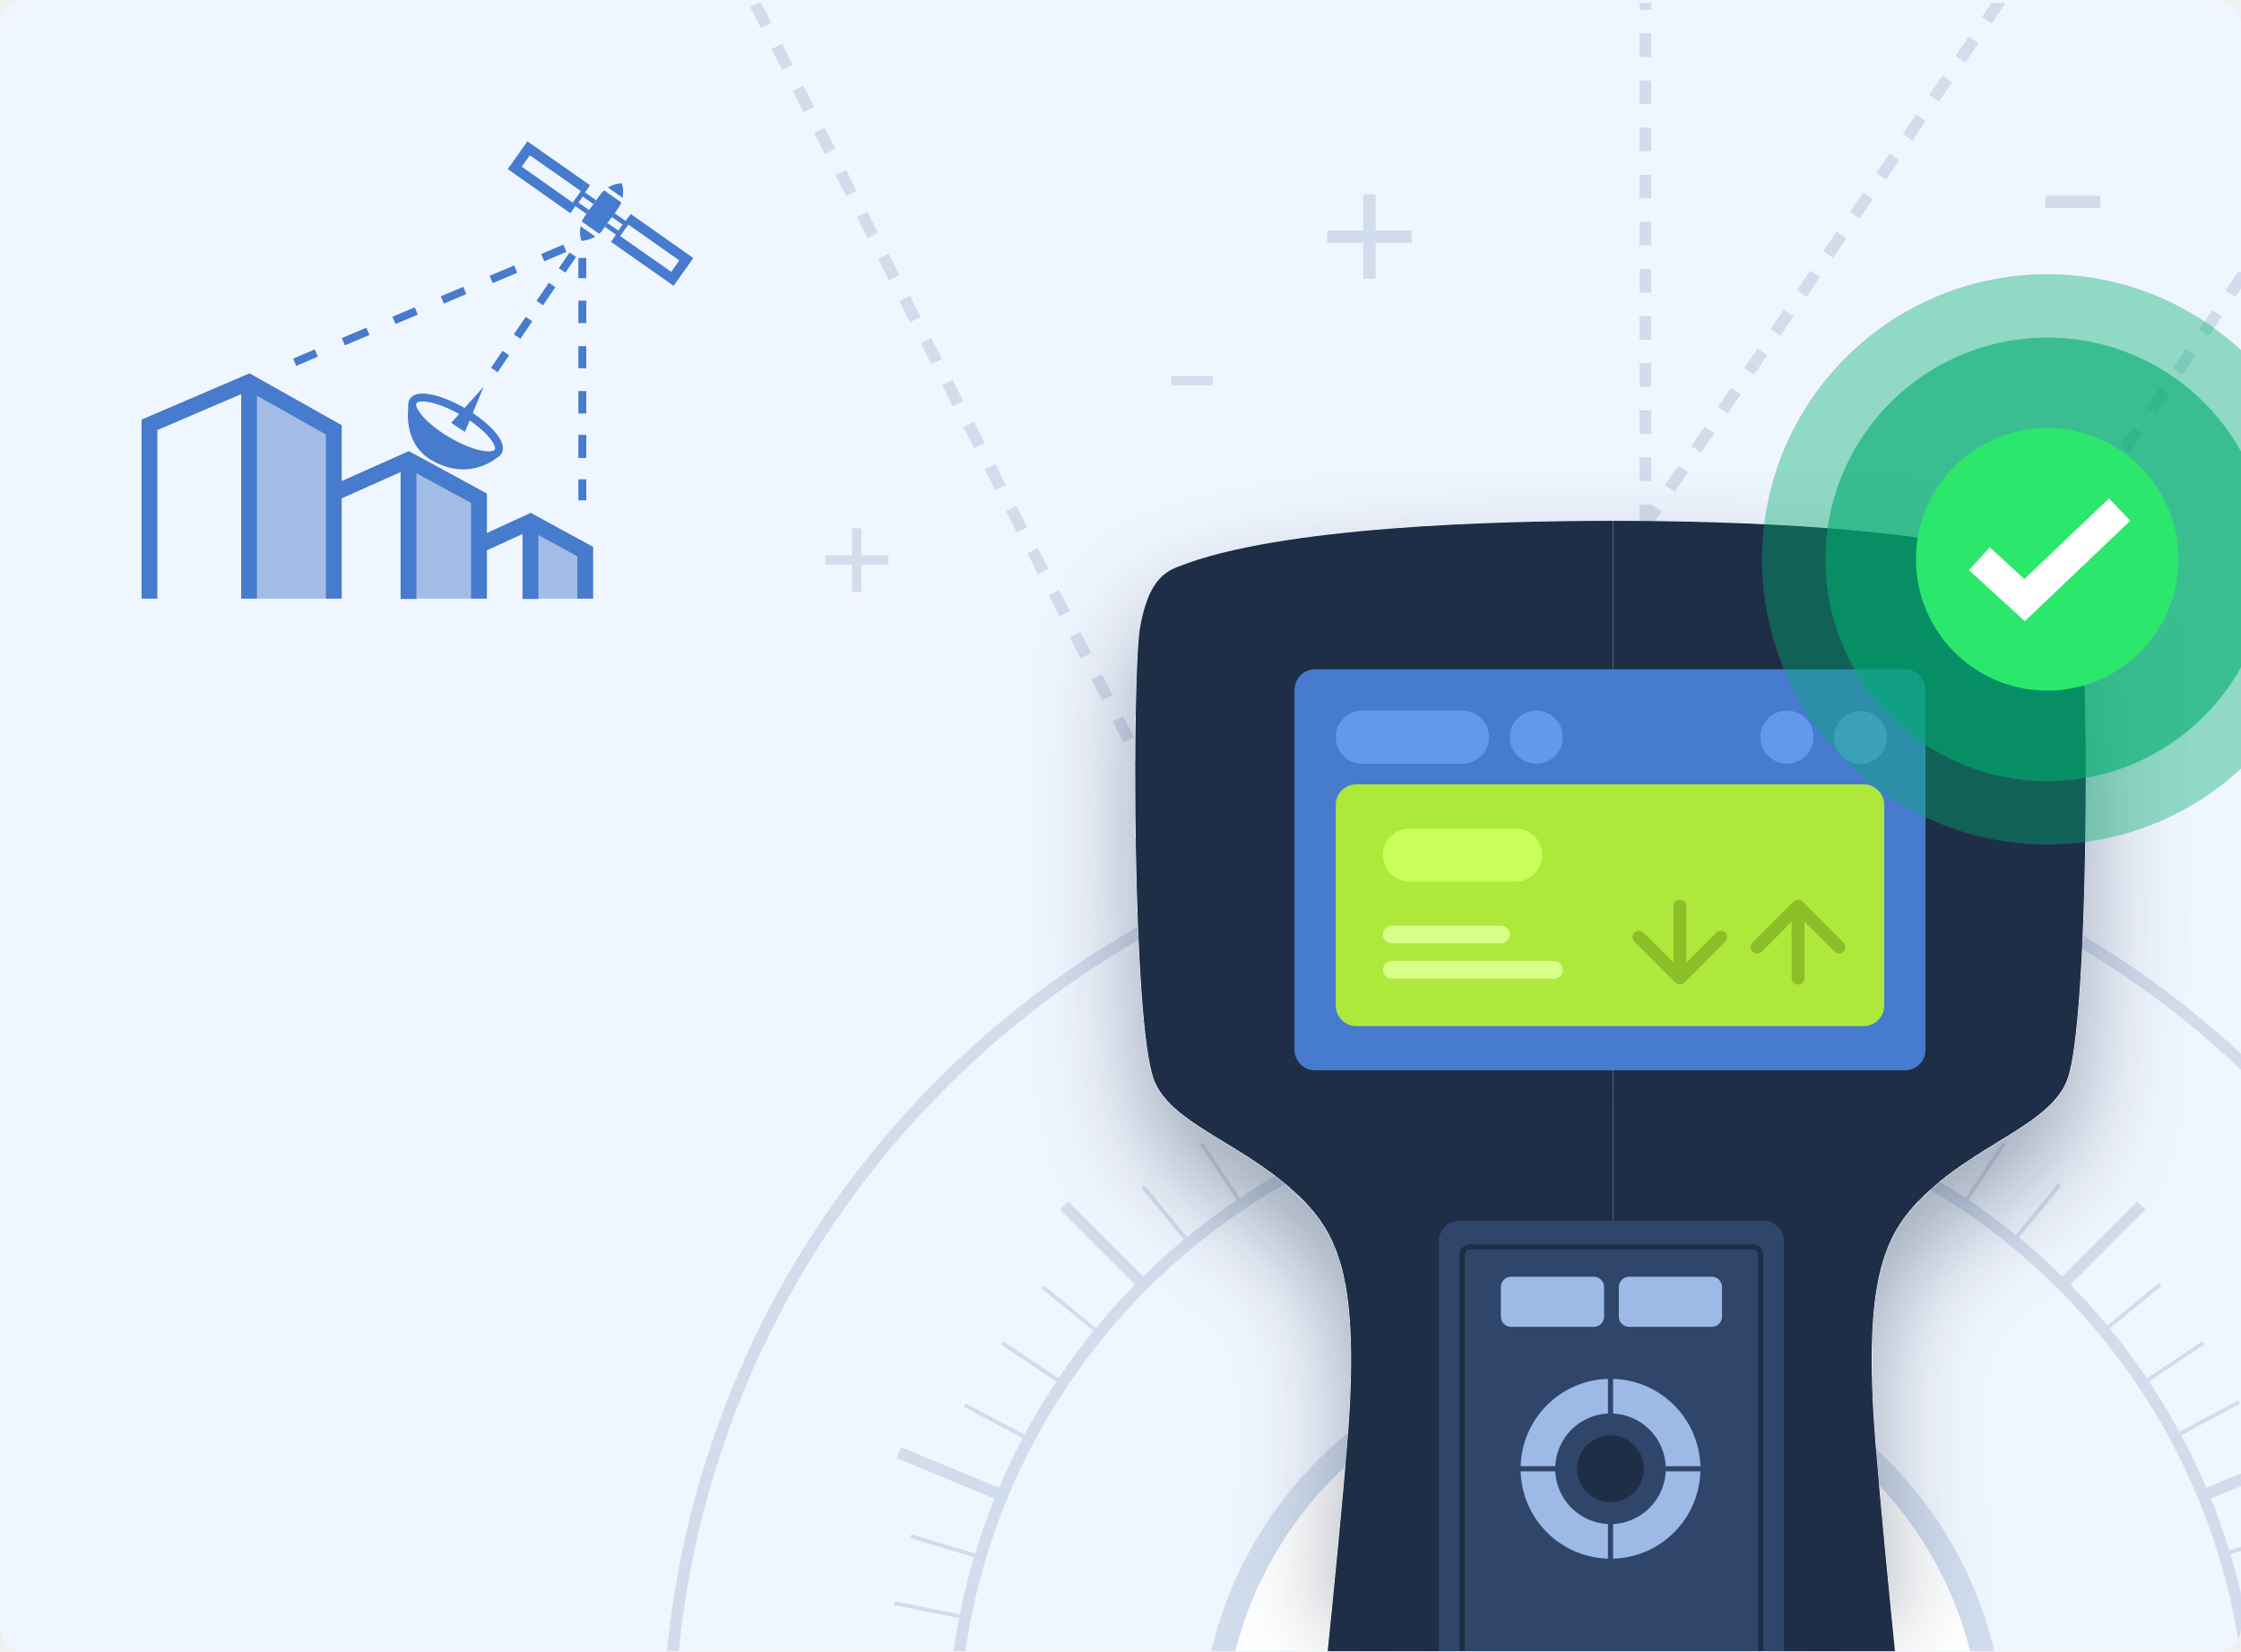
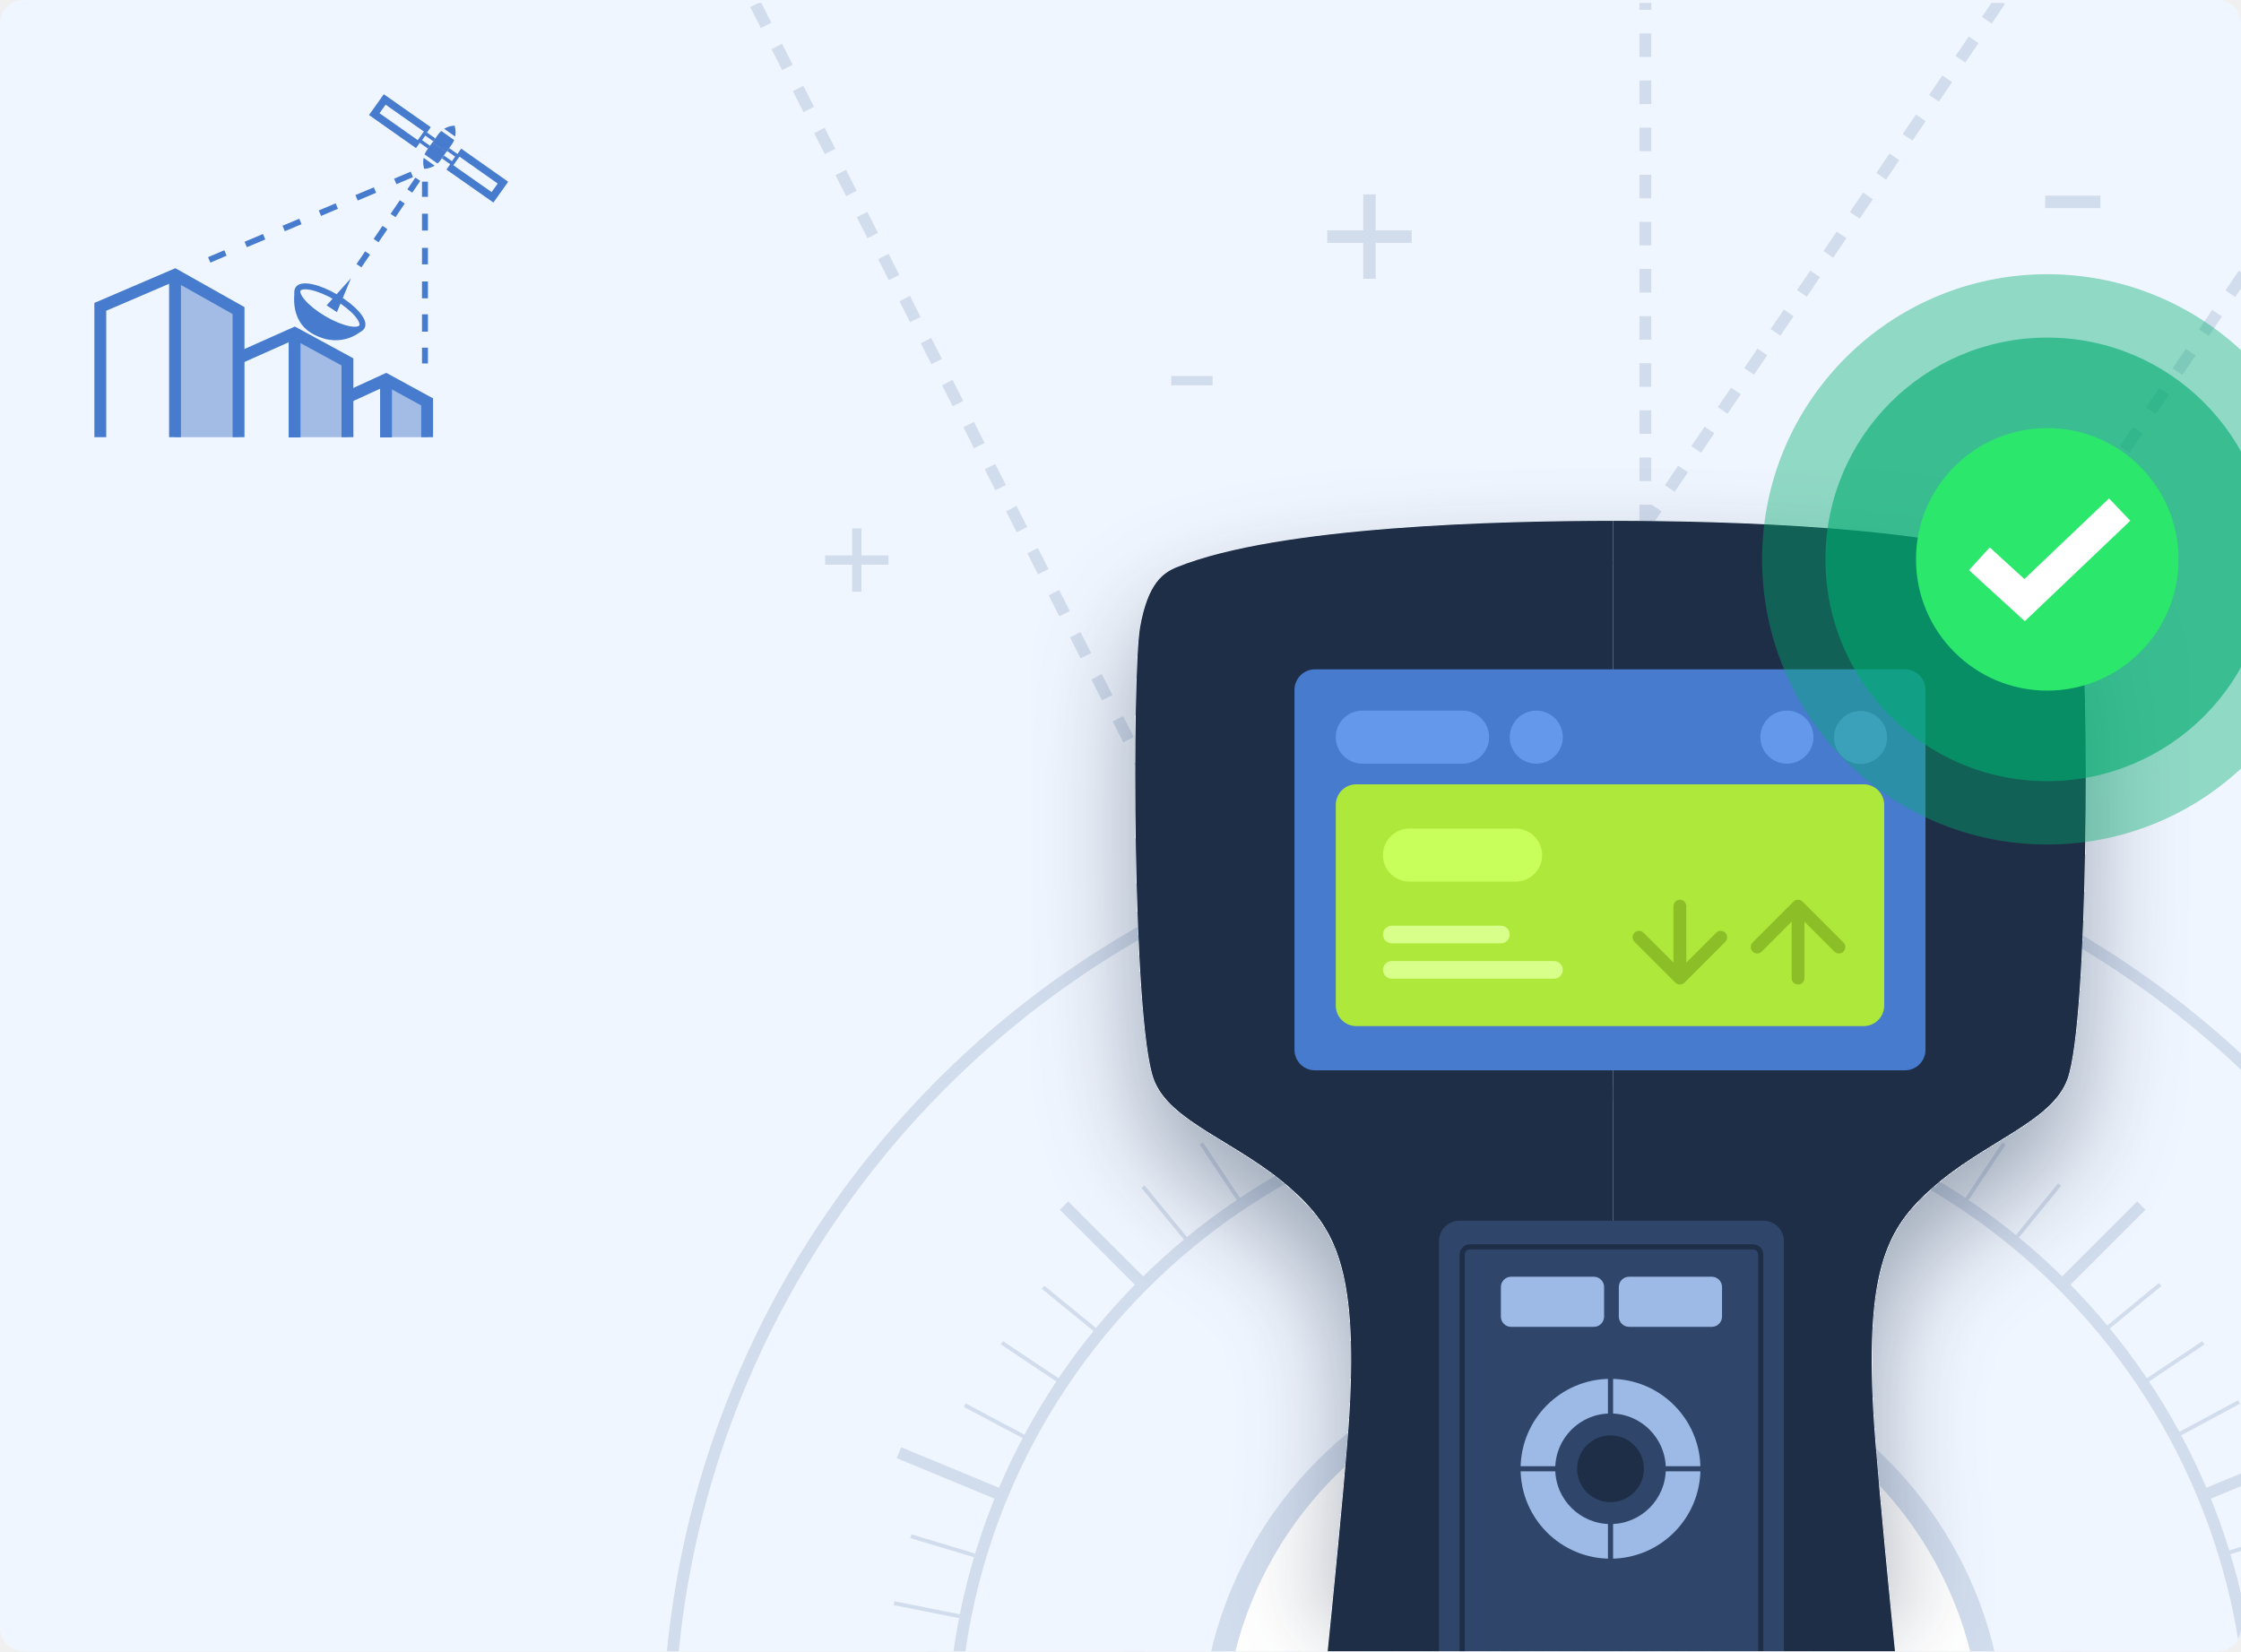
<svg xmlns="http://www.w3.org/2000/svg" width="760" height="560" viewBox="0 0 760 560" fill="none">
  <g clip-path="url(#clip0_4188_25734)">
    <rect width="760" height="560" rx="8" fill="#F0F6FF" />
    <g clip-path="url(#clip1_4188_25734)">
      <line x1="639.782" y1="271.527" x2="822.213" y2="2.542" stroke="#D1DCED" stroke-width="3.995" stroke-dasharray="7.99 7.99" />
      <path d="M494.637 271.527L692 -20" stroke="#D1DCED" stroke-width="3.995" stroke-dasharray="7.99 7.99" />
      <line x1="411.649" y1="307.888" x2="243.219" y2="-24.096" stroke="#D1DCED" stroke-width="3.995" stroke-dasharray="7.99 7.99" />
      <circle cx="543.527" cy="591.532" r="229.702" stroke="#D1DCED" stroke-width="3.995" />
      <circle cx="543.562" cy="591.568" r="316.923" fill="#F0F6FF" stroke="#D1DCED" stroke-width="3.995" />
      <path d="M543.527 333.2L543.527 849.864" stroke="#D1DCED" stroke-width="3.995" />
      <path d="M360.859 408.864L726.195 774.2" stroke="#D1DCED" stroke-width="3.995" />
      <path d="M360.859 774.2L726.195 408.864" stroke="#D1DCED" stroke-width="3.995" />
      <path d="M444.667 352.865L642.386 830.2" stroke="#D1DCED" stroke-width="3.995" />
      <path d="M304.859 492.673L782.194 690.391" stroke="#D1DCED" stroke-width="3.995" />
      <path d="M304.859 690.392L782.194 492.673" stroke="#D1DCED" stroke-width="3.995" />
      <path d="M444.667 830.2L642.386 352.865" stroke="#D1DCED" stroke-width="3.995" />
      <path d="M495.727 351.224L591.327 831.839" stroke="#D1DCED" stroke-width="1.332" />
      <path d="M339.804 455.408L747.25 727.655" stroke="#D1DCED" stroke-width="1.332" />
      <path d="M303.219 639.332L783.835 543.732" stroke="#D1DCED" stroke-width="1.332" />
      <path d="M407.403 795.255L679.65 387.809" stroke="#D1DCED" stroke-width="1.332" />
      <path d="M591.327 351.224L495.726 831.84" stroke="#D1DCED" stroke-width="1.332" />
      <path d="M407.403 387.809L679.65 795.255" stroke="#D1DCED" stroke-width="1.332" />
      <path d="M303.219 543.731L783.834 639.332" stroke="#D1DCED" stroke-width="1.332" />
      <path d="M339.804 727.655L747.25 455.408" stroke="#D1DCED" stroke-width="1.332" />
      <path d="M518.894 347.758L568.159 835.307" stroke="#D1DCED" stroke-width="1.332" />
      <path d="M353.735 436.576L733.319 746.49" stroke="#D1DCED" stroke-width="1.332" />
      <path d="M388.57 781.325L698.484 401.74" stroke="#D1DCED" stroke-width="1.332" />
      <path d="M566.963 347.64L520.09 835.424" stroke="#D1DCED" stroke-width="1.332" />
      <path d="M387.641 402.502L699.412 780.562" stroke="#D1DCED" stroke-width="1.332" />
      <path d="M354.497 747.417L732.556 435.646" stroke="#D1DCED" stroke-width="1.332" />
      <path d="M614.058 356.888L472.996 826.177" stroke="#D1DCED" stroke-width="1.332" />
      <path d="M427.481 375.74L659.572 807.324" stroke="#D1DCED" stroke-width="1.332" />
      <path d="M308.882 521.001L778.171 662.064" stroke="#D1DCED" stroke-width="1.332" />
      <path d="M327.735 707.578L759.319 475.486" stroke="#D1DCED" stroke-width="1.332" />
      <path d="M658.512 375.173L428.541 807.89" stroke="#D1DCED" stroke-width="1.332" />
      <path d="M471.845 357.236L615.208 825.827" stroke="#D1DCED" stroke-width="1.332" />
      <path d="M327.168 476.546L759.885 706.518" stroke="#D1DCED" stroke-width="1.332" />
      <path d="M309.231 663.213L777.822 519.851" stroke="#D1DCED" stroke-width="1.332" />
      <circle cx="543.527" cy="591.532" r="220.381" fill="#F0F6FF" stroke="#D1DCED" stroke-width="3.995" />
      <circle cx="543.562" cy="591.568" r="132.495" fill="white" stroke="#D1DCED" stroke-width="7.99" />
      <line x1="558.003" y1="275" x2="558.003" y2="-20" stroke="#D1DCED" stroke-width="3.995" stroke-dasharray="7.99 7.99" />
      <path d="M462.322 94.563V82.355H450.113V78.136H462.322V65.928H466.54V78.136H478.748V82.355H466.54V94.563H462.322Z" fill="#D1DCED" />
      <path d="M288.991 200.672V191.516H279.835V188.352H288.991V179.196H292.155V188.352H301.311V191.516H292.155V200.672H288.991Z" fill="#D1DCED" />
      <path d="M693.598 70.573V66.355H712.326V70.573H693.598Z" fill="#D1DCED" />
      <path d="M397.198 130.68V127.516H411.244V130.68H397.198Z" fill="#D1DCED" />
    </g>
    <g clip-path="url(#clip2_4188_25734)">
-       <path d="M113.203 145.778L84.468 129.6V203.029H113.203V145.778Z" fill="#A2BCE5" />
-       <path d="M162.448 168.974L138.539 155.977V203.029H162.448V168.974Z" fill="#A2BCE5" />
-       <path d="M198.916 187.071L179.613 177.639V203.029H198.916V187.071Z" fill="#A2BCE5" />
-       <path d="M50.687 203.029V144.078L84.468 129.6L113.203 145.778V203.029" stroke="#467BCD" stroke-width="5.363" stroke-miterlimit="10" />
-       <path d="M84.468 129.6V203.029" stroke="#467BCD" stroke-width="5.363" stroke-miterlimit="10" />
-       <path d="M113.203 167.274L138.539 155.977L162.448 168.974V203.029" stroke="#467BCD" stroke-width="5.363" stroke-miterlimit="10" />
-       <path d="M138.539 155.977V203.138" stroke="#467BCD" stroke-width="5.363" stroke-miterlimit="10" />
-       <path d="M162.448 184.932L179.887 176.926L198.477 187.071V203.029" stroke="#467BCD" stroke-width="5.363" stroke-miterlimit="10" />
-       <path d="M179.887 176.926V203.139" stroke="#467BCD" stroke-width="5.363" stroke-miterlimit="10" />
-       <path d="M157.677 146.491L164.039 131.136L153.016 143.42L157.677 146.491Z" fill="#467BCD" />
-       <path d="M168.957 153.157C170.529 150.498 165.335 144.519 157.357 139.804C149.378 135.089 141.636 133.422 140.064 136.081C138.493 138.741 143.686 144.72 151.665 149.435C159.643 154.15 167.385 155.817 168.957 153.157Z" stroke="#467BCD" stroke-width="2.682" stroke-miterlimit="10" />
-       <path d="M138.813 135.907C138.813 135.907 135.303 150.22 147.039 156.471C160.2 163.545 169.248 154.607 169.248 154.607C169.248 154.607 158.281 154.607 150.11 148.684C142.761 143.365 138.813 135.907 138.813 135.907Z" fill="#467BCD" />
-       <path d="M197.49 162.558V169.687" stroke="#467BCD" stroke-width="2.682" stroke-miterlimit="10" />
-       <path d="M197.49 147.477V155.319" stroke="#467BCD" stroke-width="2.682" stroke-miterlimit="10" />
-       <path d="M197.49 132.616V140.239" stroke="#467BCD" stroke-width="2.682" stroke-miterlimit="10" />
-       <path d="M197.49 117.426V124.884" stroke="#467BCD" stroke-width="2.682" stroke-miterlimit="10" />
-       <path d="M197.49 101.961V109.584" stroke="#467BCD" stroke-width="2.682" stroke-miterlimit="10" />
-       <path d="M197.49 87.483V94.338" stroke="#467BCD" stroke-width="2.682" stroke-miterlimit="10" />
-       <path d="M190.635 91.706L194.255 86.387" stroke="#467BCD" stroke-width="2.682" stroke-miterlimit="10" />
-       <path d="M183.068 102.784L187.235 96.642" stroke="#467BCD" stroke-width="2.682" stroke-miterlimit="10" />
-       <path d="M175.39 114.135L179.394 108.213" stroke="#467BCD" stroke-width="2.682" stroke-miterlimit="10" />
-       <path d="M167.658 125.487L171.552 119.729" stroke="#467BCD" stroke-width="2.682" stroke-miterlimit="10" />
-       <path d="M107.281 119.729L99.932 122.855" stroke="#467BCD" stroke-width="2.682" stroke-miterlimit="10" />
-       <path d="M124.774 112.38L116.439 115.89" stroke="#467BCD" stroke-width="2.682" stroke-miterlimit="10" />
-       <path d="M141.171 105.471L133.603 108.652" stroke="#467BCD" stroke-width="2.682" stroke-miterlimit="10" />
-       <path d="M157.622 98.506L150 101.742" stroke="#467BCD" stroke-width="2.682" stroke-miterlimit="10" />
-       <path d="M174.897 91.268L166.561 94.777" stroke="#467BCD" stroke-width="2.682" stroke-miterlimit="10" />
-       <path d="M191.567 84.193L184.055 87.374" stroke="#467BCD" stroke-width="2.682" stroke-miterlimit="10" />
-       <path d="M203.523 66.042C201.055 69.551 200.946 69.716 200.891 69.771L204.017 71.964L207.142 74.158C207.142 74.158 207.252 73.993 209.775 70.429C210.158 69.826 210.487 69.277 210.707 68.674L204.894 64.561C204.4 64.945 203.962 65.439 203.523 66.042Z" fill="#467BCD" />
-       <path d="M211.146 67.084C211.694 64.397 210.871 62.148 210.871 62.148C210.871 62.148 208.513 62.148 206.155 63.574L211.146 67.084Z" fill="#467BCD" />
-       <path d="M204.51 77.777C206.978 74.268 207.088 74.103 207.142 74.048L204.017 71.855L200.891 69.661C200.891 69.661 200.781 69.826 198.258 73.39C197.875 73.993 197.546 74.542 197.326 75.145L203.139 79.258C203.688 78.874 204.126 78.38 204.51 77.777Z" fill="#467BCD" />
-       <path d="M196.887 76.735C196.339 79.422 197.162 81.671 197.162 81.671C197.162 81.671 199.52 81.671 201.878 80.245L196.887 76.735Z" fill="#467BCD" />
-       <path d="M201.713 68.565L197.436 65.549L195.078 68.894L199.355 71.91" stroke="#467BCD" stroke-width="1.581" stroke-miterlimit="10" />
-       <path d="M199.136 64.232L179.284 50.303L174.568 56.939L194.419 70.923" stroke="#467BCD" stroke-width="3.4" stroke-miterlimit="10" />
-       <path d="M207.965 72.952L212.242 75.968L209.884 79.313L205.607 76.297" stroke="#467BCD" stroke-width="1.581" stroke-miterlimit="10" />
-       <path d="M212.9 73.939L232.752 87.923L228.036 94.558L208.184 80.629" stroke="#467BCD" stroke-width="3.4" stroke-miterlimit="10" />
+       <path d="M80.902 105.333L59.351 93.2V148.272H80.902V105.333Z" fill="#A2BCE5" />
+       <path d="M117.836 122.73L99.904 112.983V148.272H117.836V122.73Z" fill="#A2BCE5" />
+       <path d="M145.187 136.303L130.71 129.229V148.272H145.187V136.303Z" fill="#A2BCE5" />
+       <path d="M34.015 148.272V104.058L59.351 93.2L80.902 105.333V148.272" stroke="#467BCD" stroke-width="4.022" stroke-miterlimit="10" />
+       <path d="M59.351 93.2V148.272" stroke="#467BCD" stroke-width="4.022" stroke-miterlimit="10" />
+       <path d="M80.903 121.455L99.904 112.983L117.836 122.73V148.272" stroke="#467BCD" stroke-width="4.022" stroke-miterlimit="10" />
+       <path d="M99.904 112.983V148.354" stroke="#467BCD" stroke-width="4.022" stroke-miterlimit="10" />
+       <path d="M117.836 134.699L130.915 128.694L144.858 136.303V148.272" stroke="#467BCD" stroke-width="4.022" stroke-miterlimit="10" />
+       <path d="M130.915 128.694V148.354" stroke="#467BCD" stroke-width="4.022" stroke-miterlimit="10" />
+       <path d="M114.258 105.868L119.029 94.352L110.762 103.565L114.258 105.868Z" fill="#467BCD" />
+       <path d="M122.718 110.868C123.897 108.874 120.002 104.39 114.018 100.853C108.034 97.317 102.227 96.067 101.048 98.061C99.87 100.056 103.765 104.54 109.749 108.076C115.733 111.613 121.539 112.863 122.718 110.868Z" stroke="#467BCD" stroke-width="2.011" stroke-miterlimit="10" />
+       <path d="M100.11 97.93C100.11 97.93 97.478 108.665 106.279 113.354C116.15 118.659 122.936 111.955 122.936 111.955C122.936 111.955 114.711 111.955 108.582 107.513C103.071 103.524 100.11 97.93 100.11 97.93Z" fill="#467BCD" />
+       <path d="M144.118 117.918V123.265" stroke="#467BCD" stroke-width="2.011" stroke-miterlimit="10" />
+       <path d="M144.118 106.608V112.489" stroke="#467BCD" stroke-width="2.011" stroke-miterlimit="10" />
+       <path d="M144.118 95.462V101.179" stroke="#467BCD" stroke-width="2.011" stroke-miterlimit="10" />
+       <path d="M144.118 84.069V89.663" stroke="#467BCD" stroke-width="2.011" stroke-miterlimit="10" />
+       <path d="M144.118 72.471V78.188" stroke="#467BCD" stroke-width="2.011" stroke-miterlimit="10" />
+       <path d="M144.118 61.613V66.754" stroke="#467BCD" stroke-width="2.011" stroke-miterlimit="10" />
+       <path d="M138.976 64.78L141.691 60.79" stroke="#467BCD" stroke-width="2.011" stroke-miterlimit="10" />
+       <path d="M133.301 73.088L136.427 68.481" stroke="#467BCD" stroke-width="2.011" stroke-miterlimit="10" />
+       <path d="M127.543 81.602L130.545 77.16" stroke="#467BCD" stroke-width="2.011" stroke-miterlimit="10" />
+       <path d="M121.744 90.115L124.664 85.797" stroke="#467BCD" stroke-width="2.011" stroke-miterlimit="10" />
+       <path d="M76.46 85.797L70.949 88.141" stroke="#467BCD" stroke-width="2.011" stroke-miterlimit="10" />
+       <path d="M89.581 80.285L83.329 82.917" stroke="#467BCD" stroke-width="2.011" stroke-miterlimit="10" />
+       <path d="M101.878 75.103L96.202 77.489" stroke="#467BCD" stroke-width="2.011" stroke-miterlimit="10" />
+       <path d="M114.217 69.88L108.5 72.306" stroke="#467BCD" stroke-width="2.011" stroke-miterlimit="10" />
+       <path d="M127.172 64.451L120.921 67.083" stroke="#467BCD" stroke-width="2.011" stroke-miterlimit="10" />
+       <path d="M139.676 59.145L134.041 61.531" stroke="#467BCD" stroke-width="2.011" stroke-miterlimit="10" />
+       <path d="M148.642 45.531C146.791 48.164 146.709 48.287 146.668 48.328L149.012 49.973L151.357 51.618C151.357 51.618 151.439 51.495 153.331 48.822C153.619 48.369 153.866 47.958 154.03 47.506L149.67 44.421C149.3 44.709 148.971 45.079 148.642 45.531Z" fill="#467BCD" />
+       <path d="M154.359 46.313C154.77 44.298 154.154 42.611 154.154 42.611C154.154 42.611 152.385 42.611 150.616 43.681L154.359 46.313Z" fill="#467BCD" />
+       <path d="M149.383 54.333C151.233 51.701 151.316 51.578 151.357 51.536L149.012 49.891L146.668 48.246C146.668 48.246 146.586 48.37 144.694 51.043C144.406 51.495 144.159 51.907 143.995 52.359L148.354 55.444C148.766 55.156 149.095 54.786 149.383 54.333Z" fill="#467BCD" />
+       <path d="M143.666 53.551C143.254 55.567 143.871 57.253 143.871 57.253C143.871 57.253 145.64 57.253 147.408 56.184L143.666 53.551Z" fill="#467BCD" />
+       <path d="M147.285 47.424L144.077 45.162L142.308 47.67L145.516 49.933" stroke="#467BCD" stroke-width="1.186" stroke-miterlimit="10" />
+       <path d="M145.352 44.174L130.463 33.727L126.926 38.704L141.815 49.192" stroke="#467BCD" stroke-width="2.55" stroke-miterlimit="10" />
+       <path d="M151.974 50.714L155.182 52.976L153.413 55.485L150.205 53.223" stroke="#467BCD" stroke-width="1.186" stroke-miterlimit="10" />
+       <path d="M155.675 51.455L170.564 61.943L167.027 66.919L152.138 56.472" stroke="#467BCD" stroke-width="2.55" stroke-miterlimit="10" />
    </g>
    <g filter="url(#filter0_d_4188_25734)">
      <path d="M616.853 644.385C596.835 651.809 562.197 652.339 547.052 652.339V176.64C584.586 176.64 658.998 178.382 693.24 192.303C698.648 194.501 703.118 197.606 705.752 212.852C708.386 228.098 708.386 345.924 701.142 365.976C695.874 380.56 672.826 387.189 655.047 403.097C640.413 416.191 632.584 429.613 635.291 478.665C636.608 502.529 645.827 591.355 647.144 604.612C648.462 617.87 641.876 635.104 616.853 644.385Z" fill="#1E2E47" />
      <path d="M476.282 644.385C496.472 651.809 531.776 652.339 547.052 652.339V176.64C509.195 176.64 433.777 178.382 399.242 192.303C394.584 194.18 389.279 197.606 386.623 212.852C383.966 228.098 383.966 345.924 391.272 365.976C396.585 380.56 419.83 387.189 437.762 403.097C452.521 416.191 460.417 429.613 457.686 478.665C456.358 502.529 447.06 591.355 445.732 604.612C444.403 617.87 451.045 635.105 476.282 644.385Z" fill="#1E2E47" />
      <rect x="439" y="227" width="214" height="136" rx="6.97" fill="#467BCD" />
      <path d="M488 420.97C488 417.121 491.121 414 494.97 414H598.03C601.879 414 605 417.121 605 420.97V566H488V420.97Z" fill="#2F466A" />
-       <path d="M498.485 422.871H594.515C595.959 422.871 597.129 424.041 597.129 425.485V567.129H495.871V425.485C495.871 424.041 497.041 422.871 498.485 422.871Z" fill="#2F466A" stroke="#1E2E47" stroke-width="1.742" />
+       <path d="M495.871 425.485C495.871 424.041 497.041 422.871 498.485 422.871H594.515C595.959 422.871 597.129 424.041 597.129 425.485V567.129H495.871V425.485Z" fill="#2F466A" stroke="#1E2E47" stroke-width="1.742" />
      <rect x="453" y="241" width="52" height="18" rx="9" fill="#6398EB" />
      <rect x="512" y="241" width="18" height="18" rx="9" fill="#6398EB" />
      <rect x="597" y="241" width="18" height="18" rx="9" fill="#6398EB" />
      <rect x="621.979" y="241.112" width="18" height="18" rx="9" fill="#6398EB" />
      <rect x="453" y="266" width="186" height="82" rx="6.97" fill="#AEE83A" />
      <rect x="469" y="313.934" width="43" height="5.999" rx="2.999" fill="#D8FF8A" />
      <rect x="469" y="325.931" width="61" height="5.999" rx="2.999" fill="#D8FF8A" />
      <rect x="469" y="281" width="54" height="18" rx="9" fill="#C8FF5B" />
      <path d="M571.882 307.327C571.882 306.124 570.907 305.149 569.704 305.149C568.501 305.149 567.526 306.124 567.526 307.327L571.882 307.327ZM568.164 333.263C569.014 334.113 570.393 334.113 571.244 333.263L585.105 319.401C585.956 318.551 585.956 317.171 585.105 316.321C584.255 315.47 582.876 315.47 582.025 316.321L569.704 328.642L557.383 316.321C556.532 315.47 555.153 315.47 554.302 316.321C553.452 317.171 553.452 318.551 554.302 319.401L568.164 333.263ZM567.526 307.327L567.526 331.722L571.882 331.722L571.882 307.327L567.526 307.327Z" fill="#8CBE28" />
      <path d="M607.603 331.721C607.603 332.924 608.578 333.899 609.781 333.899C610.984 333.899 611.959 332.924 611.959 331.721L607.603 331.721ZM611.321 305.785C610.471 304.935 609.092 304.935 608.241 305.785L594.38 319.647C593.529 320.497 593.529 321.876 594.38 322.727C595.23 323.578 596.609 323.578 597.46 322.727L609.781 310.406L622.102 322.727C622.953 323.578 624.332 323.578 625.183 322.727C626.033 321.876 626.033 320.497 625.183 319.647L611.321 305.785ZM611.959 331.721L611.959 307.325L607.603 307.325L607.603 331.721L611.959 331.721Z" fill="#8CBE28" />
      <rect x="509" y="433" width="35" height="17" rx="3.485" fill="#9DBAE7" />
      <rect x="549" y="433" width="35" height="17" rx="3.485" fill="#9DBAE7" />
      <path d="M576.674 498.129C576.674 514.97 563.021 528.623 546.18 528.623C529.339 528.623 515.687 514.97 515.687 498.129C515.687 481.288 529.339 467.636 546.18 467.636C563.021 467.636 576.674 481.288 576.674 498.129ZM527.431 498.129C527.431 508.484 535.825 516.879 546.18 516.879C556.535 516.879 564.93 508.484 564.93 498.129C564.93 487.774 556.535 479.38 546.18 479.38C535.825 479.38 527.431 487.774 527.431 498.129Z" fill="#9DBAE7" />
      <rect x="545.309" y="464.15" width="1.742" height="67.957" fill="#2F466A" />
      <rect x="512.202" y="499" width="1.742" height="67.957" transform="rotate(-90 512.202 499)" fill="#2F466A" />
      <circle cx="546.181" cy="498.129" r="11.327" fill="#1E2E47" />
    </g>
    <circle opacity="0.4" cx="694.292" cy="189.708" r="96.708" fill="#00AC6E" />
    <circle opacity="0.6" cx="694.292" cy="189.708" r="75.218" fill="#00AC6E" />
    <circle cx="694.292" cy="189.708" r="44.517" fill="#2BE76B" />
    <path d="M671.266 189.5L686.612 203.524L718.853 172.823" stroke="white" stroke-width="10.455" />
  </g>
  <defs>
    <filter id="filter0_d_4188_25734" x="350.15" y="159.215" width="392.06" height="545.399" filterUnits="userSpaceOnUse" color-interpolation-filters="sRGB">
      <feFlood flood-opacity="0" result="BackgroundImageFix" />
      <feColorMatrix in="SourceAlpha" type="matrix" values="0 0 0 0 0 0 0 0 0 0 0 0 0 0 0 0 0 0 127 0" result="hardAlpha" />
      <feOffset dy="17.425" />
      <feGaussianBlur stdDeviation="17.425" />
      <feComposite in2="hardAlpha" operator="out" />
      <feColorMatrix type="matrix" values="0 0 0 0 0.118 0 0 0 0 0.18 0 0 0 0 0.278 0 0 0 0.4 0" />
      <feBlend mode="normal" in2="BackgroundImageFix" result="effect1_dropShadow_4188_25734" />
      <feBlend mode="normal" in="SourceGraphic" in2="effect1_dropShadow_4188_25734" result="shape" />
    </filter>
    <clipPath id="clip0_4188_25734">
      <rect width="760" height="560" rx="8" fill="white" />
    </clipPath>
    <clipPath id="clip1_4188_25734">
      <rect width="675.054" height="928.059" fill="white" transform="translate(206 1)" />
    </clipPath>
    <clipPath id="clip2_4188_25734">
-       <rect width="187" height="155.833" fill="white" transform="translate(48 48)" />
+       <rect width="140.25" height="116.875" fill="white" transform="translate(32 32)" />
    </clipPath>
  </defs>
</svg>
